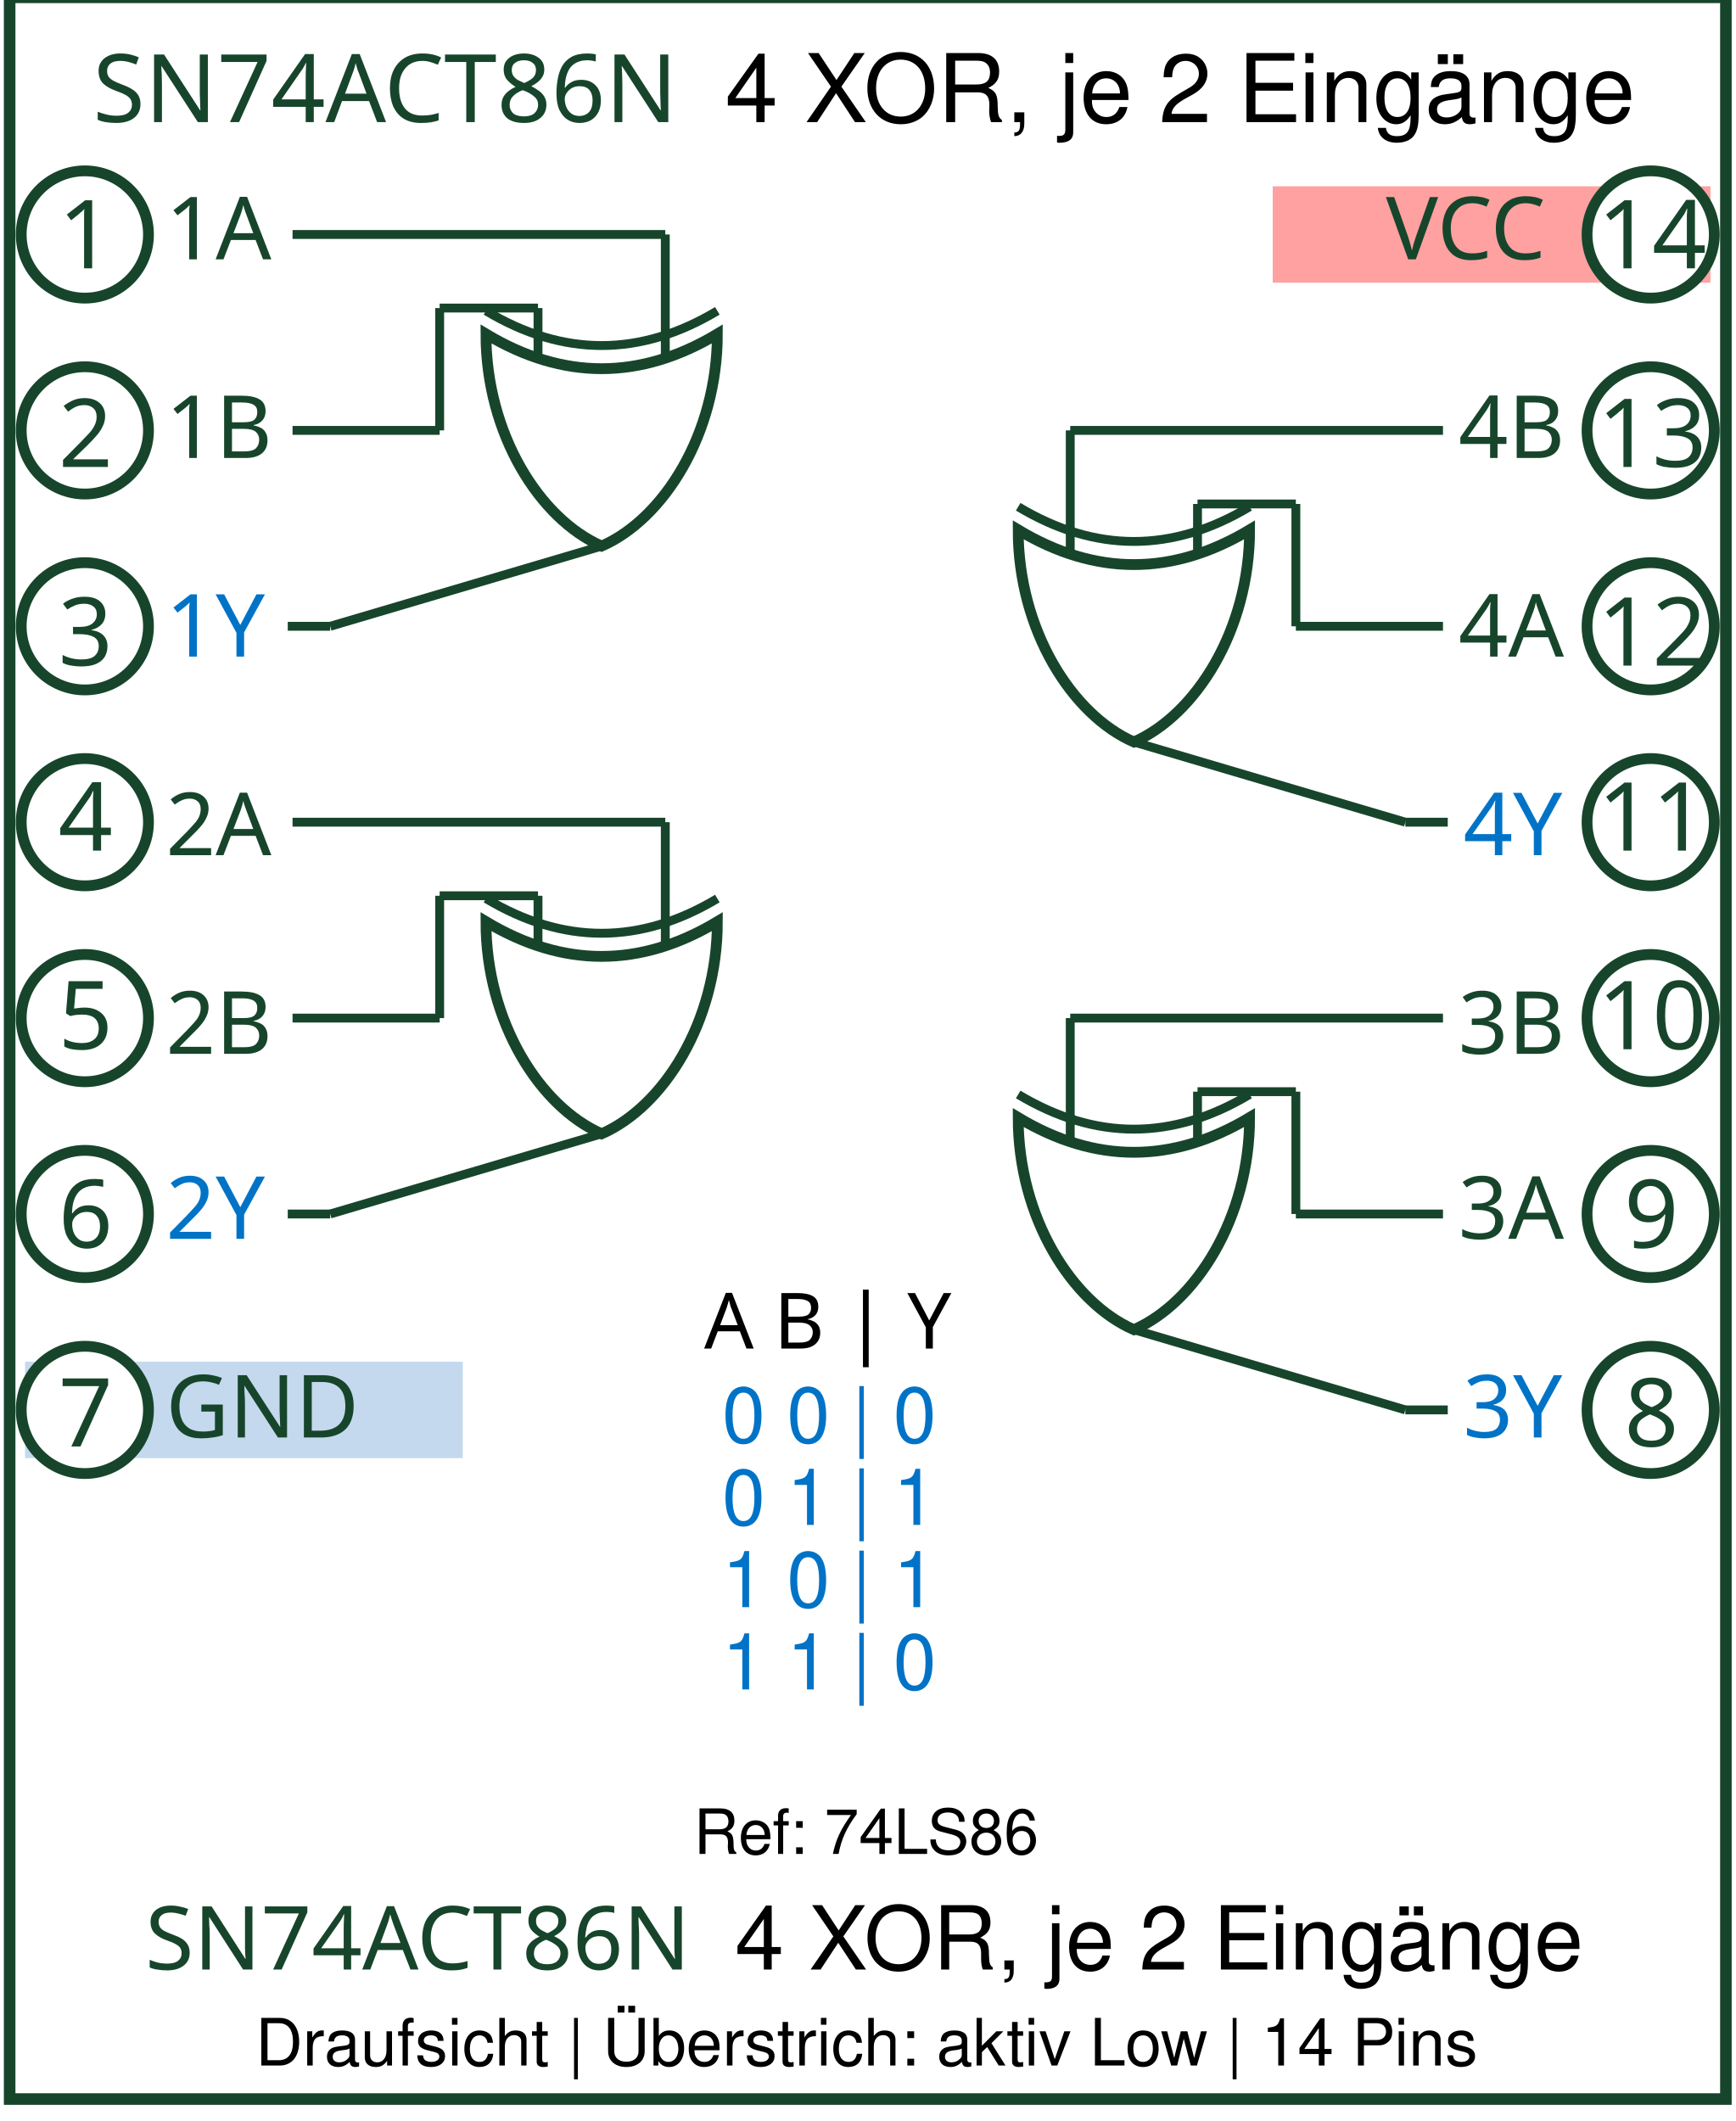
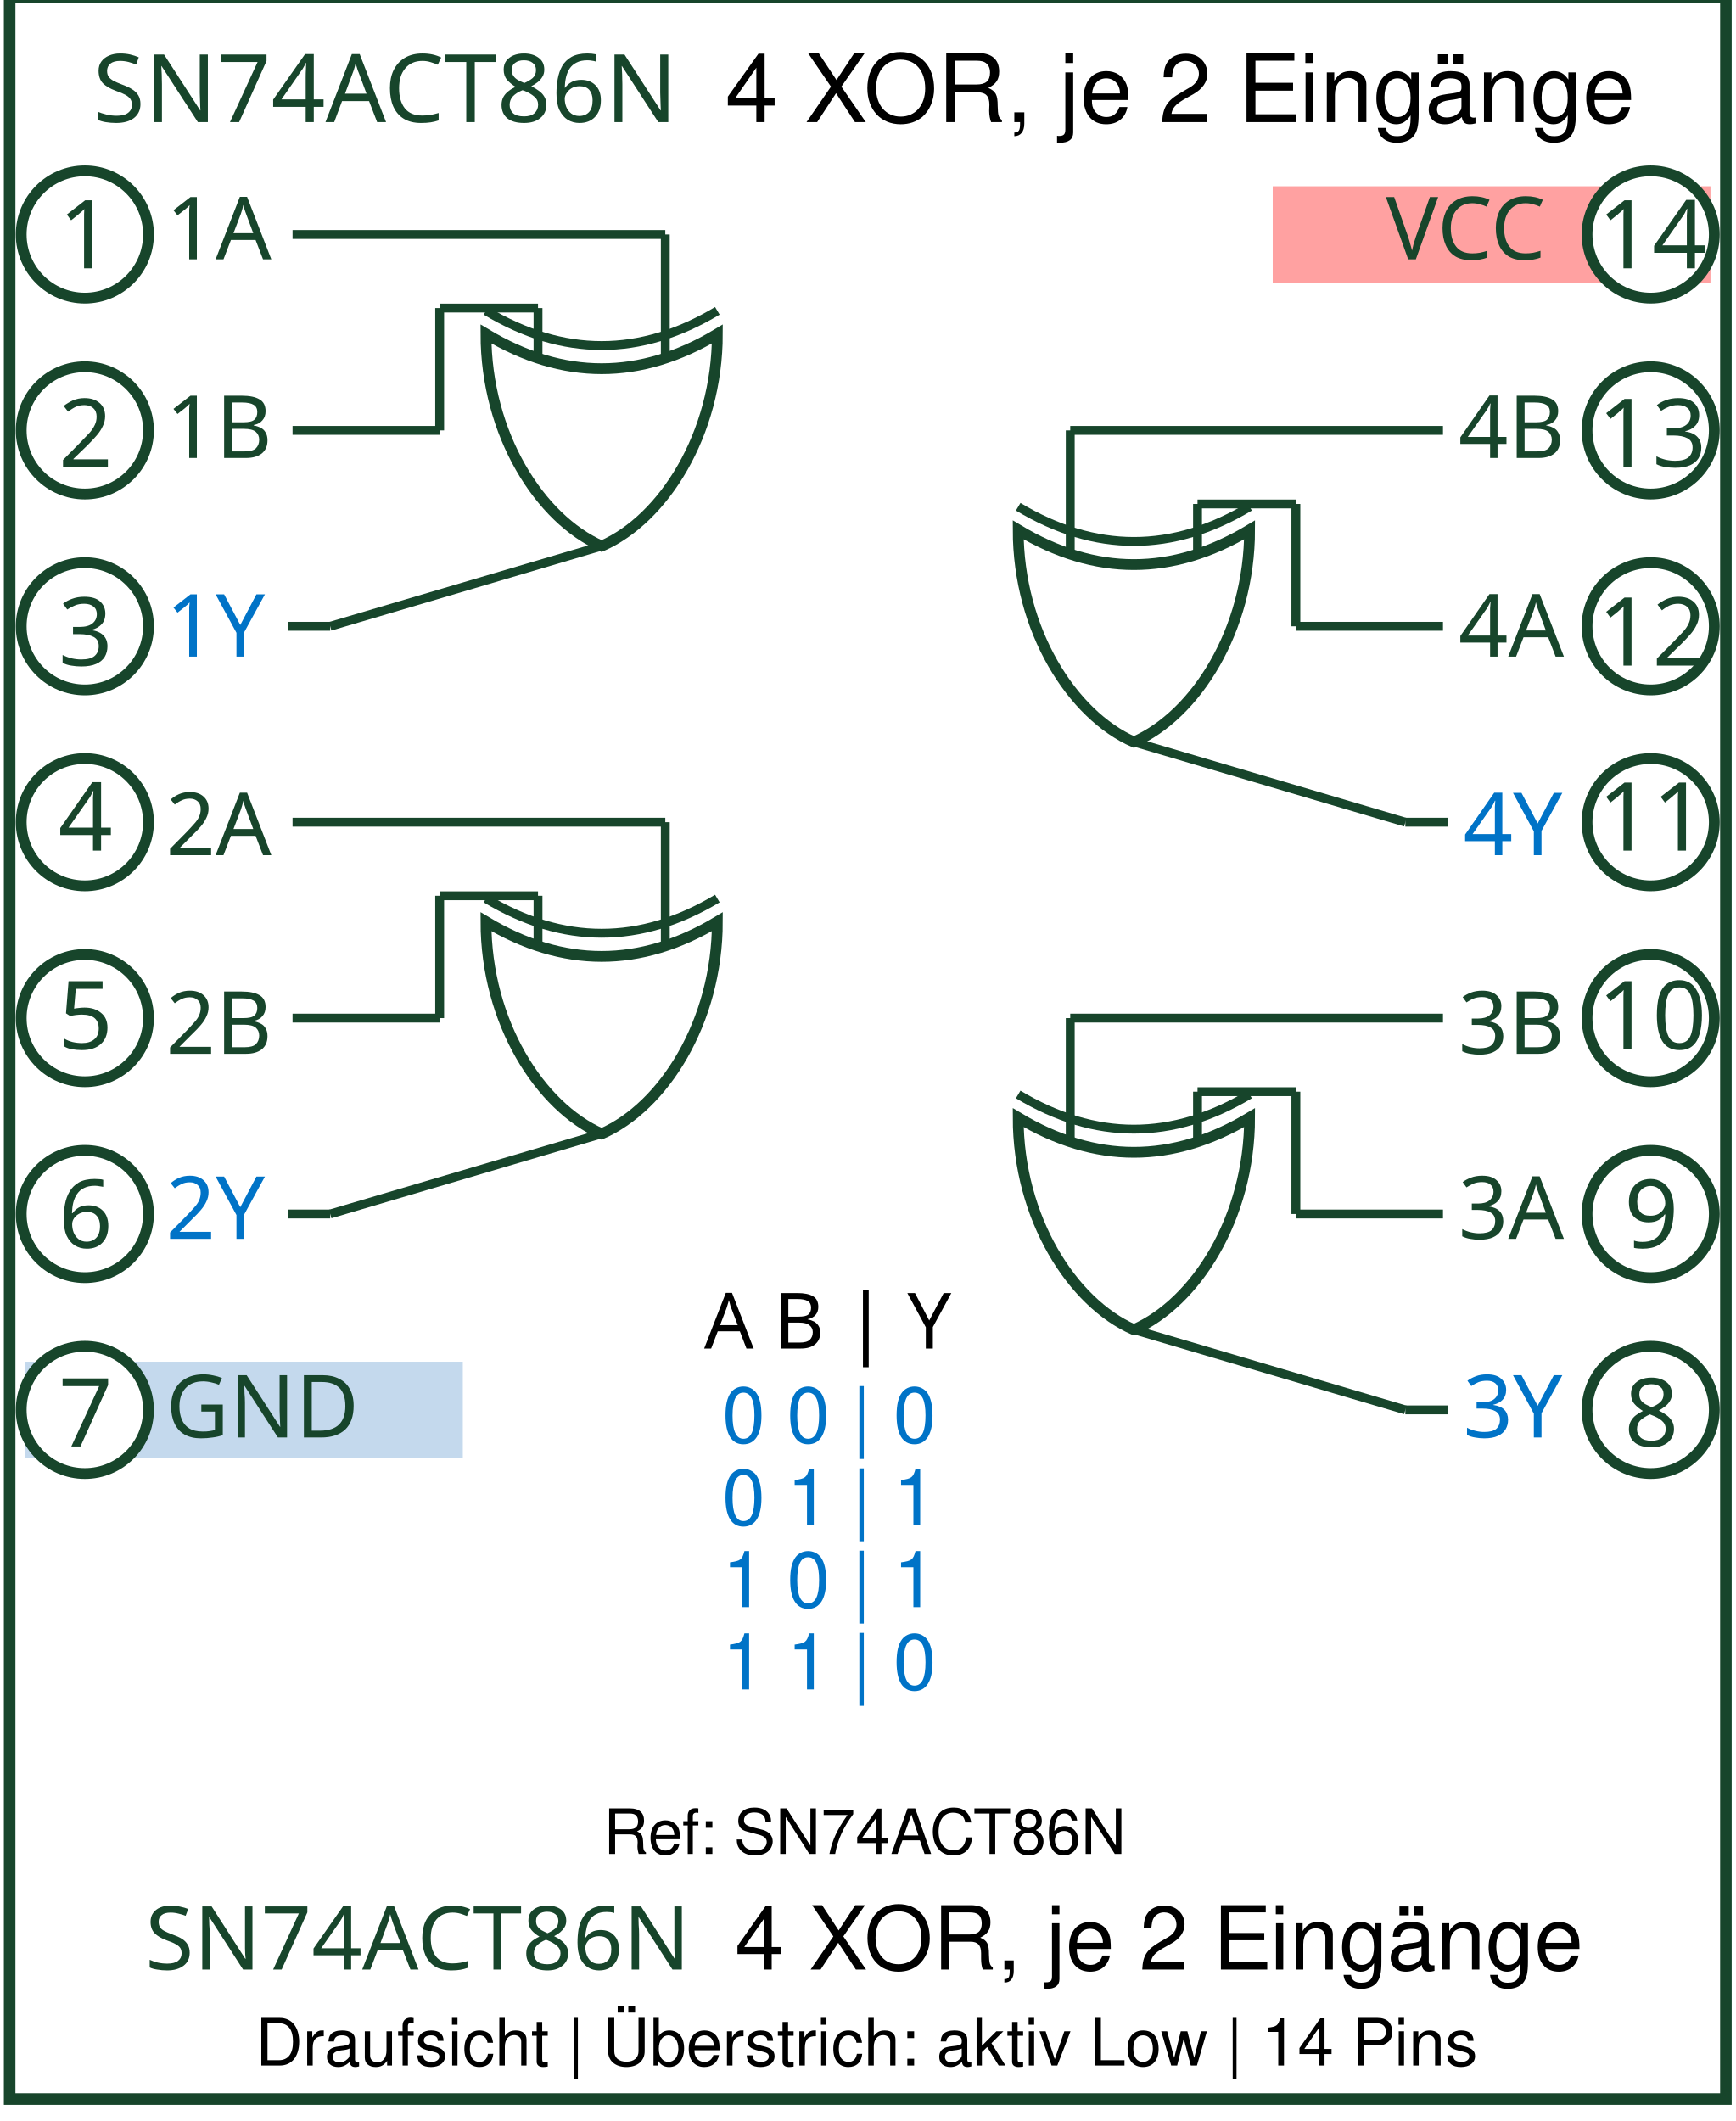
<svg xmlns="http://www.w3.org/2000/svg" width="45mm" height="55mm" preserveAspectRatio="xMinYMin meet" viewBox="0 0 127.559 155.906" version="1.0" fill-rule="evenodd">
  <clipPath id="clip">
    <rect x="0" y="0" width="127.559" height="155.906" />
  </clipPath>
  <g id="group" transform="scale(1,-1) translate(0,-155)" style="clip-path: url(#clip)">
    <g transform="">
      <rect x="0.709" y="0.709" width="126.142" height="154.488" style="stroke: rgb(9%,27%,17%); stroke-linecap: butt; stroke-width: 0.85; fill: rgb(100%,100%,100%); fill-rule: evenodd;" />
      <text x="6.826" y="146.976" style="font-family: Helvetica-Bold; font-size: 6.971px;fill: rgb(9%,27%,17%); stroke:none;" transform="translate(0,293) scale(1,-1)">SN74ACT86N</text>
      <text x="53.309" y="146.976" style="font-family: Helvetica; font-size: 6.971px;fill: rgb(0%,0%,0%); stroke:none;" transform="translate(0,293) scale(1,-1)">4 XOR, je 2 Eingänge</text>
      <path d="M 35.717 130.45 C 41.386 127.049 47.055 127.049 52.724 130.45 C 52.724 123.08 48.756 116.844 44.22 114.86 C 39.685 116.844 35.717 123.08 35.717 130.45 Z " style="stroke: rgb(9%,27%,17%); stroke-linecap: butt; stroke-width: 0.794; fill: rgb(100%,100%,100%); fill-rule: evenodd;" />
      <path d="M 35.717 132.151 C 41.386 128.75 47.055 128.75 52.724 132.151 " style="stroke: rgb(9%,27%,17%); stroke-linecap: butt; stroke-width: 0.652; fill: none; fill-rule: evenodd;" />
      <path d="M 21.502,123.364 L 32.315,123.364 Z" style="stroke: rgb(9%,27%,17%); stroke-linecap: butt; stroke-width: 0.652;" />
      <path d="M 32.315,123.364 L 32.315,132.356 Z" style="stroke: rgb(9%,27%,17%); stroke-linecap: butt; stroke-width: 0.652;" />
      <path d="M 32.315,132.356 L 39.543,132.356 Z" style="stroke: rgb(9%,27%,17%); stroke-linecap: butt; stroke-width: 0.652;" />
      <path d="M 39.543,132.356 L 39.543,128.671 Z" style="stroke: rgb(9%,27%,17%); stroke-linecap: butt; stroke-width: 0.652;" />
      <path d="M 21.502,137.764 L 48.898,137.764 Z" style="stroke: rgb(9%,27%,17%); stroke-linecap: butt; stroke-width: 0.652;" />
      <path d="M 48.898,137.764 L 48.898,128.671 Z" style="stroke: rgb(9%,27%,17%); stroke-linecap: butt; stroke-width: 0.652;" />
      <path d="M 21.15,108.964 L 24.268,108.964 Z" style="stroke: rgb(9%,27%,17%); stroke-linecap: butt; stroke-width: 0.652;" />
      <path d="M 24.268,108.964 L 44.22,114.86 Z" style="stroke: rgb(9%,27%,17%); stroke-linecap: butt; stroke-width: 0.652;" />
      <path d="M 35.717 87.25 C 41.386 83.849 47.055 83.849 52.724 87.25 C 52.724 79.88 48.756 73.644 44.22 71.66 C 39.685 73.644 35.717 79.88 35.717 87.25 Z " style="stroke: rgb(9%,27%,17%); stroke-linecap: butt; stroke-width: 0.794; fill: rgb(100%,100%,100%); fill-rule: evenodd;" />
      <path d="M 35.717 88.951 C 41.386 85.55 47.055 85.55 52.724 88.951 " style="stroke: rgb(9%,27%,17%); stroke-linecap: butt; stroke-width: 0.652; fill: none; fill-rule: evenodd;" />
      <path d="M 21.502,80.164 L 32.315,80.164 Z" style="stroke: rgb(9%,27%,17%); stroke-linecap: butt; stroke-width: 0.652;" />
      <path d="M 32.315,80.164 L 32.315,89.156 Z" style="stroke: rgb(9%,27%,17%); stroke-linecap: butt; stroke-width: 0.652;" />
      <path d="M 32.315,89.156 L 39.543,89.156 Z" style="stroke: rgb(9%,27%,17%); stroke-linecap: butt; stroke-width: 0.652;" />
      <path d="M 39.543,89.156 L 39.543,85.471 Z" style="stroke: rgb(9%,27%,17%); stroke-linecap: butt; stroke-width: 0.652;" />
      <path d="M 21.502,94.564 L 48.898,94.564 Z" style="stroke: rgb(9%,27%,17%); stroke-linecap: butt; stroke-width: 0.652;" />
      <path d="M 48.898,94.564 L 48.898,85.471 Z" style="stroke: rgb(9%,27%,17%); stroke-linecap: butt; stroke-width: 0.652;" />
      <path d="M 21.15,65.764 L 24.268,65.764 Z" style="stroke: rgb(9%,27%,17%); stroke-linecap: butt; stroke-width: 0.652;" />
      <path d="M 24.268,65.764 L 44.22,71.66 Z" style="stroke: rgb(9%,27%,17%); stroke-linecap: butt; stroke-width: 0.652;" />
      <path d="M 74.835 72.85 C 80.504 69.449 86.173 69.449 91.843 72.85 C 91.843 65.48 87.874 59.244 83.339 57.26 C 78.803 59.244 74.835 65.48 74.835 72.85 Z " style="stroke: rgb(9%,27%,17%); stroke-linecap: butt; stroke-width: 0.794; fill: rgb(100%,100%,100%); fill-rule: evenodd;" />
      <path d="M 74.835 74.551 C 80.504 71.15 86.173 71.15 91.843 74.551 " style="stroke: rgb(9%,27%,17%); stroke-linecap: butt; stroke-width: 0.652; fill: none; fill-rule: evenodd;" />
      <path d="M 106.057,65.764 L 95.244,65.764 Z" style="stroke: rgb(9%,27%,17%); stroke-linecap: butt; stroke-width: 0.652;" />
      <path d="M 95.244,65.764 L 95.244,74.756 Z" style="stroke: rgb(9%,27%,17%); stroke-linecap: butt; stroke-width: 0.652;" />
      <path d="M 95.244,74.756 L 88.016,74.756 Z" style="stroke: rgb(9%,27%,17%); stroke-linecap: butt; stroke-width: 0.652;" />
      <path d="M 88.016,74.756 L 88.016,71.071 Z" style="stroke: rgb(9%,27%,17%); stroke-linecap: butt; stroke-width: 0.652;" />
      <path d="M 106.057,80.164 L 78.661,80.164 Z" style="stroke: rgb(9%,27%,17%); stroke-linecap: butt; stroke-width: 0.652;" />
      <path d="M 78.661,80.164 L 78.661,71.071 Z" style="stroke: rgb(9%,27%,17%); stroke-linecap: butt; stroke-width: 0.652;" />
      <path d="M 106.409,51.364 L 103.291,51.364 Z" style="stroke: rgb(9%,27%,17%); stroke-linecap: butt; stroke-width: 0.652;" />
      <path d="M 103.291,51.364 L 83.339,57.26 Z" style="stroke: rgb(9%,27%,17%); stroke-linecap: butt; stroke-width: 0.652;" />
      <path d="M 74.835 116.05 C 80.504 112.649 86.173 112.649 91.843 116.05 C 91.843 108.68 87.874 102.444 83.339 100.46 C 78.803 102.444 74.835 108.68 74.835 116.05 Z " style="stroke: rgb(9%,27%,17%); stroke-linecap: butt; stroke-width: 0.794; fill: rgb(100%,100%,100%); fill-rule: evenodd;" />
      <path d="M 74.835 117.751 C 80.504 114.35 86.173 114.35 91.843 117.751 " style="stroke: rgb(9%,27%,17%); stroke-linecap: butt; stroke-width: 0.652; fill: none; fill-rule: evenodd;" />
      <path d="M 106.057,108.964 L 95.244,108.964 Z" style="stroke: rgb(9%,27%,17%); stroke-linecap: butt; stroke-width: 0.652;" />
      <path d="M 95.244,108.964 L 95.244,117.956 Z" style="stroke: rgb(9%,27%,17%); stroke-linecap: butt; stroke-width: 0.652;" />
      <path d="M 95.244,117.956 L 88.016,117.956 Z" style="stroke: rgb(9%,27%,17%); stroke-linecap: butt; stroke-width: 0.652;" />
      <path d="M 88.016,117.956 L 88.016,114.271 Z" style="stroke: rgb(9%,27%,17%); stroke-linecap: butt; stroke-width: 0.652;" />
      <path d="M 106.057,123.364 L 78.661,123.364 Z" style="stroke: rgb(9%,27%,17%); stroke-linecap: butt; stroke-width: 0.652;" />
      <path d="M 78.661,123.364 L 78.661,114.271 Z" style="stroke: rgb(9%,27%,17%); stroke-linecap: butt; stroke-width: 0.652;" />
      <path d="M 106.409,94.564 L 103.291,94.564 Z" style="stroke: rgb(9%,27%,17%); stroke-linecap: butt; stroke-width: 0.652;" />
      <path d="M 103.291,94.564 L 83.339,100.46 Z" style="stroke: rgb(9%,27%,17%); stroke-linecap: butt; stroke-width: 0.652;" />
      <text x="51.754" y="56.126" style="font-family: Helvetica-Bold; font-size: 5.7px;fill: rgb(0%,0%,0%); stroke:none;" transform="translate(0,112) scale(1,-1)">A B | Y</text>
      <text x="53.073" y="49.039" style="font-family: Helvetica; font-size: 5.7px;fill: rgb(0%,45%,78%); stroke:none;" transform="translate(0,98) scale(1,-1)">0 0 | 0</text>
      <text x="53.073" y="43.087" style="font-family: Helvetica; font-size: 5.7px;fill: rgb(0%,45%,78%); stroke:none;" transform="translate(0,86) scale(1,-1)">0 1 | 1</text>
      <text x="53.073" y="37.134" style="font-family: Helvetica; font-size: 5.7px;fill: rgb(0%,45%,78%); stroke:none;" transform="translate(0,74) scale(1,-1)">1 0 | 1</text>
      <text x="53.073" y="31.181" style="font-family: Helvetica; font-size: 5.7px;fill: rgb(0%,45%,78%); stroke:none;" transform="translate(0,62) scale(1,-1)">1 1 | 0</text>
      <circle cx="6.236" cy="137.764" r="4.677" style="stroke: rgb(9%,27%,17%); stroke-linecap: butt; stroke-width: 0.794; fill: rgb(100%,100%,100%); fill-rule: evenodd;" />
      <text x="4.29" y="135.723" style="font-family: Helvetica-Bold; font-size: 7px;fill: rgb(9%,27%,17%); stroke:none;" transform="translate(0,271) scale(1,-1)">1</text>
      <text x="12.189" y="136.063" style="font-family: Helvetica-Bold; font-size: 6.4px;fill: rgb(9%,27%,17%); stroke:none;" transform="translate(0,272) scale(1,-1)">1A</text>
      <circle cx="6.236" cy="123.364" r="4.677" style="stroke: rgb(9%,27%,17%); stroke-linecap: butt; stroke-width: 0.794; fill: rgb(100%,100%,100%); fill-rule: evenodd;" />
      <text x="4.29" y="121.323" style="font-family: Helvetica-Bold; font-size: 7px;fill: rgb(9%,27%,17%); stroke:none;" transform="translate(0,242) scale(1,-1)">2</text>
      <text x="12.189" y="121.663" style="font-family: Helvetica-Bold; font-size: 6.4px;fill: rgb(9%,27%,17%); stroke:none;" transform="translate(0,243) scale(1,-1)">1B</text>
      <circle cx="6.236" cy="108.964" r="4.677" style="stroke: rgb(9%,27%,17%); stroke-linecap: butt; stroke-width: 0.794; fill: rgb(100%,100%,100%); fill-rule: evenodd;" />
      <text x="4.29" y="106.923" style="font-family: Helvetica-Bold; font-size: 7px;fill: rgb(9%,27%,17%); stroke:none;" transform="translate(0,213) scale(1,-1)">3</text>
      <text x="12.189" y="107.263" style="font-family: Helvetica-Bold; font-size: 6.4px;fill: rgb(0%,45%,78%); stroke:none;" transform="translate(0,214) scale(1,-1)">1Y</text>
      <circle cx="6.236" cy="94.564" r="4.677" style="stroke: rgb(9%,27%,17%); stroke-linecap: butt; stroke-width: 0.794; fill: rgb(100%,100%,100%); fill-rule: evenodd;" />
      <text x="4.29" y="92.523" style="font-family: Helvetica-Bold; font-size: 7px;fill: rgb(9%,27%,17%); stroke:none;" transform="translate(0,185) scale(1,-1)">4</text>
      <text x="12.189" y="92.863" style="font-family: Helvetica-Bold; font-size: 6.4px;fill: rgb(9%,27%,17%); stroke:none;" transform="translate(0,185) scale(1,-1)">2A</text>
      <circle cx="6.236" cy="80.164" r="4.677" style="stroke: rgb(9%,27%,17%); stroke-linecap: butt; stroke-width: 0.794; fill: rgb(100%,100%,100%); fill-rule: evenodd;" />
      <text x="4.29" y="78.123" style="font-family: Helvetica-Bold; font-size: 7px;fill: rgb(9%,27%,17%); stroke:none;" transform="translate(0,156) scale(1,-1)">5</text>
      <text x="12.189" y="78.463" style="font-family: Helvetica-Bold; font-size: 6.4px;fill: rgb(9%,27%,17%); stroke:none;" transform="translate(0,156) scale(1,-1)">2B</text>
      <circle cx="6.236" cy="65.764" r="4.677" style="stroke: rgb(9%,27%,17%); stroke-linecap: butt; stroke-width: 0.794; fill: rgb(100%,100%,100%); fill-rule: evenodd;" />
      <text x="4.29" y="63.723" style="font-family: Helvetica-Bold; font-size: 7px;fill: rgb(9%,27%,17%); stroke:none;" transform="translate(0,127) scale(1,-1)">6</text>
      <text x="12.189" y="64.063" style="font-family: Helvetica-Bold; font-size: 6.4px;fill: rgb(0%,45%,78%); stroke:none;" transform="translate(0,128) scale(1,-1)">2Y</text>
      <rect x="1.843" y="47.82" width="32.173" height="7.087" style="stroke: none; stroke-linecap: butt; stroke-width: 0.652; fill: rgb(77%,85%,93%); fill-rule: evenodd;" />
      <circle cx="6.236" cy="51.364" r="4.677" style="stroke: rgb(9%,27%,17%); stroke-linecap: butt; stroke-width: 0.794; fill: rgb(100%,100%,100%); fill-rule: evenodd;" />
      <text x="4.29" y="49.323" style="font-family: Helvetica-Bold; font-size: 7px;fill: rgb(9%,27%,17%); stroke:none;" transform="translate(0,98) scale(1,-1)">7</text>
      <text x="12.189" y="49.663" style="font-family: Helvetica-Bold; font-size: 6.4px;fill: rgb(9%,27%,17%); stroke:none;" transform="translate(0,99) scale(1,-1)">GND</text>
      <circle cx="121.323" cy="51.364" r="4.677" style="stroke: rgb(9%,27%,17%); stroke-linecap: butt; stroke-width: 0.794; fill: rgb(100%,100%,100%); fill-rule: evenodd;" />
      <text x="119.377" y="49.323" style="font-family: Helvetica-Bold; font-size: 7px;fill: rgb(9%,27%,17%); stroke:none;" transform="translate(0,98) scale(1,-1)">8</text>
      <text x="107.543" y="49.663" style="font-family: Helvetica-Bold; font-size: 6.4px;fill: rgb(0%,45%,78%); stroke:none;" transform="translate(0,99) scale(1,-1)">3Y</text>
      <circle cx="121.323" cy="65.764" r="4.677" style="stroke: rgb(9%,27%,17%); stroke-linecap: butt; stroke-width: 0.794; fill: rgb(100%,100%,100%); fill-rule: evenodd;" />
      <text x="119.377" y="63.723" style="font-family: Helvetica-Bold; font-size: 7px;fill: rgb(9%,27%,17%); stroke:none;" transform="translate(0,127) scale(1,-1)">9</text>
      <text x="107.191" y="64.063" style="font-family: Helvetica-Bold; font-size: 6.4px;fill: rgb(9%,27%,17%); stroke:none;" transform="translate(0,128) scale(1,-1)">3A</text>
      <circle cx="121.323" cy="80.164" r="4.677" style="stroke: rgb(9%,27%,17%); stroke-linecap: butt; stroke-width: 0.794; fill: rgb(100%,100%,100%); fill-rule: evenodd;" />
      <text x="117.431" y="78.123" style="font-family: Helvetica-Bold; font-size: 7px;fill: rgb(9%,27%,17%); stroke:none;" transform="translate(0,156) scale(1,-1)">10</text>
      <text x="107.191" y="78.463" style="font-family: Helvetica-Bold; font-size: 6.4px;fill: rgb(9%,27%,17%); stroke:none;" transform="translate(0,156) scale(1,-1)">3B</text>
      <circle cx="121.323" cy="94.564" r="4.677" style="stroke: rgb(9%,27%,17%); stroke-linecap: butt; stroke-width: 0.794; fill: rgb(100%,100%,100%); fill-rule: evenodd;" />
      <text x="117.431" y="92.523" style="font-family: Helvetica-Bold; font-size: 7px;fill: rgb(9%,27%,17%); stroke:none;" transform="translate(0,185) scale(1,-1)">11</text>
      <text x="107.543" y="92.863" style="font-family: Helvetica-Bold; font-size: 6.4px;fill: rgb(0%,45%,78%); stroke:none;" transform="translate(0,185) scale(1,-1)">4Y</text>
      <circle cx="121.323" cy="108.964" r="4.677" style="stroke: rgb(9%,27%,17%); stroke-linecap: butt; stroke-width: 0.794; fill: rgb(100%,100%,100%); fill-rule: evenodd;" />
      <text x="117.431" y="106.923" style="font-family: Helvetica-Bold; font-size: 7px;fill: rgb(9%,27%,17%); stroke:none;" transform="translate(0,213) scale(1,-1)">12</text>
      <text x="107.191" y="107.263" style="font-family: Helvetica-Bold; font-size: 6.4px;fill: rgb(9%,27%,17%); stroke:none;" transform="translate(0,214) scale(1,-1)">4A</text>
      <circle cx="121.323" cy="123.364" r="4.677" style="stroke: rgb(9%,27%,17%); stroke-linecap: butt; stroke-width: 0.794; fill: rgb(100%,100%,100%); fill-rule: evenodd;" />
      <text x="117.431" y="121.323" style="font-family: Helvetica-Bold; font-size: 7px;fill: rgb(9%,27%,17%); stroke:none;" transform="translate(0,242) scale(1,-1)">13</text>
      <text x="107.191" y="121.663" style="font-family: Helvetica-Bold; font-size: 6.4px;fill: rgb(9%,27%,17%); stroke:none;" transform="translate(0,243) scale(1,-1)">4B</text>
      <rect x="93.543" y="134.22" width="32.173" height="7.087" style="stroke: none; stroke-linecap: butt; stroke-width: 0.652; fill: rgb(100%,63%,63%); fill-rule: evenodd;" />
      <circle cx="121.323" cy="137.764" r="4.677" style="stroke: rgb(9%,27%,17%); stroke-linecap: butt; stroke-width: 0.794; fill: rgb(100%,100%,100%); fill-rule: evenodd;" />
      <text x="117.431" y="135.723" style="font-family: Helvetica-Bold; font-size: 7px;fill: rgb(9%,27%,17%); stroke:none;" transform="translate(0,271) scale(1,-1)">14</text>
      <text x="101.86" y="136.063" style="font-family: Helvetica-Bold; font-size: 6.4px;fill: rgb(9%,27%,17%); stroke:none;" transform="translate(0,272) scale(1,-1)">VCC</text>
-       <text x="50.994" y="19.276" style="font-family: Helvetica; font-size: 4.6px;fill: rgb(0%,0%,0%); stroke:none;" transform="translate(0,38) scale(1,-1)">Ref: 74LS86</text>
+       <text x="44.351" y="19.276" style="font-family: Helvetica; font-size: 4.6px;fill: rgb(0%,0%,0%); stroke:none;" transform="translate(0,38) scale(1,-1)">Ref: SN74ACT86N</text>
      <text x="10.675" y="10.772" style="font-family: Helvetica-Bold; font-size: 6.5px;fill: rgb(9%,27%,17%); stroke:none;" transform="translate(0,21) scale(1,-1)">SN74ACT86N</text>
      <text x="54.017" y="10.772" style="font-family: Helvetica; font-size: 6.5px;fill: rgb(0%,0%,0%); stroke:none;" transform="translate(0,21) scale(1,-1)">4 XOR, je 2 Eingänge</text>
      <text x="18.784" y="3.827" style="font-family: Helvetica; font-size: 4.8px;fill: rgb(0%,0%,0%); stroke:none;" transform="translate(0,7) scale(1,-1)">Draufsicht | Überstrich: aktiv Low | 14 Pins</text>
    </g>
  </g>
</svg>
